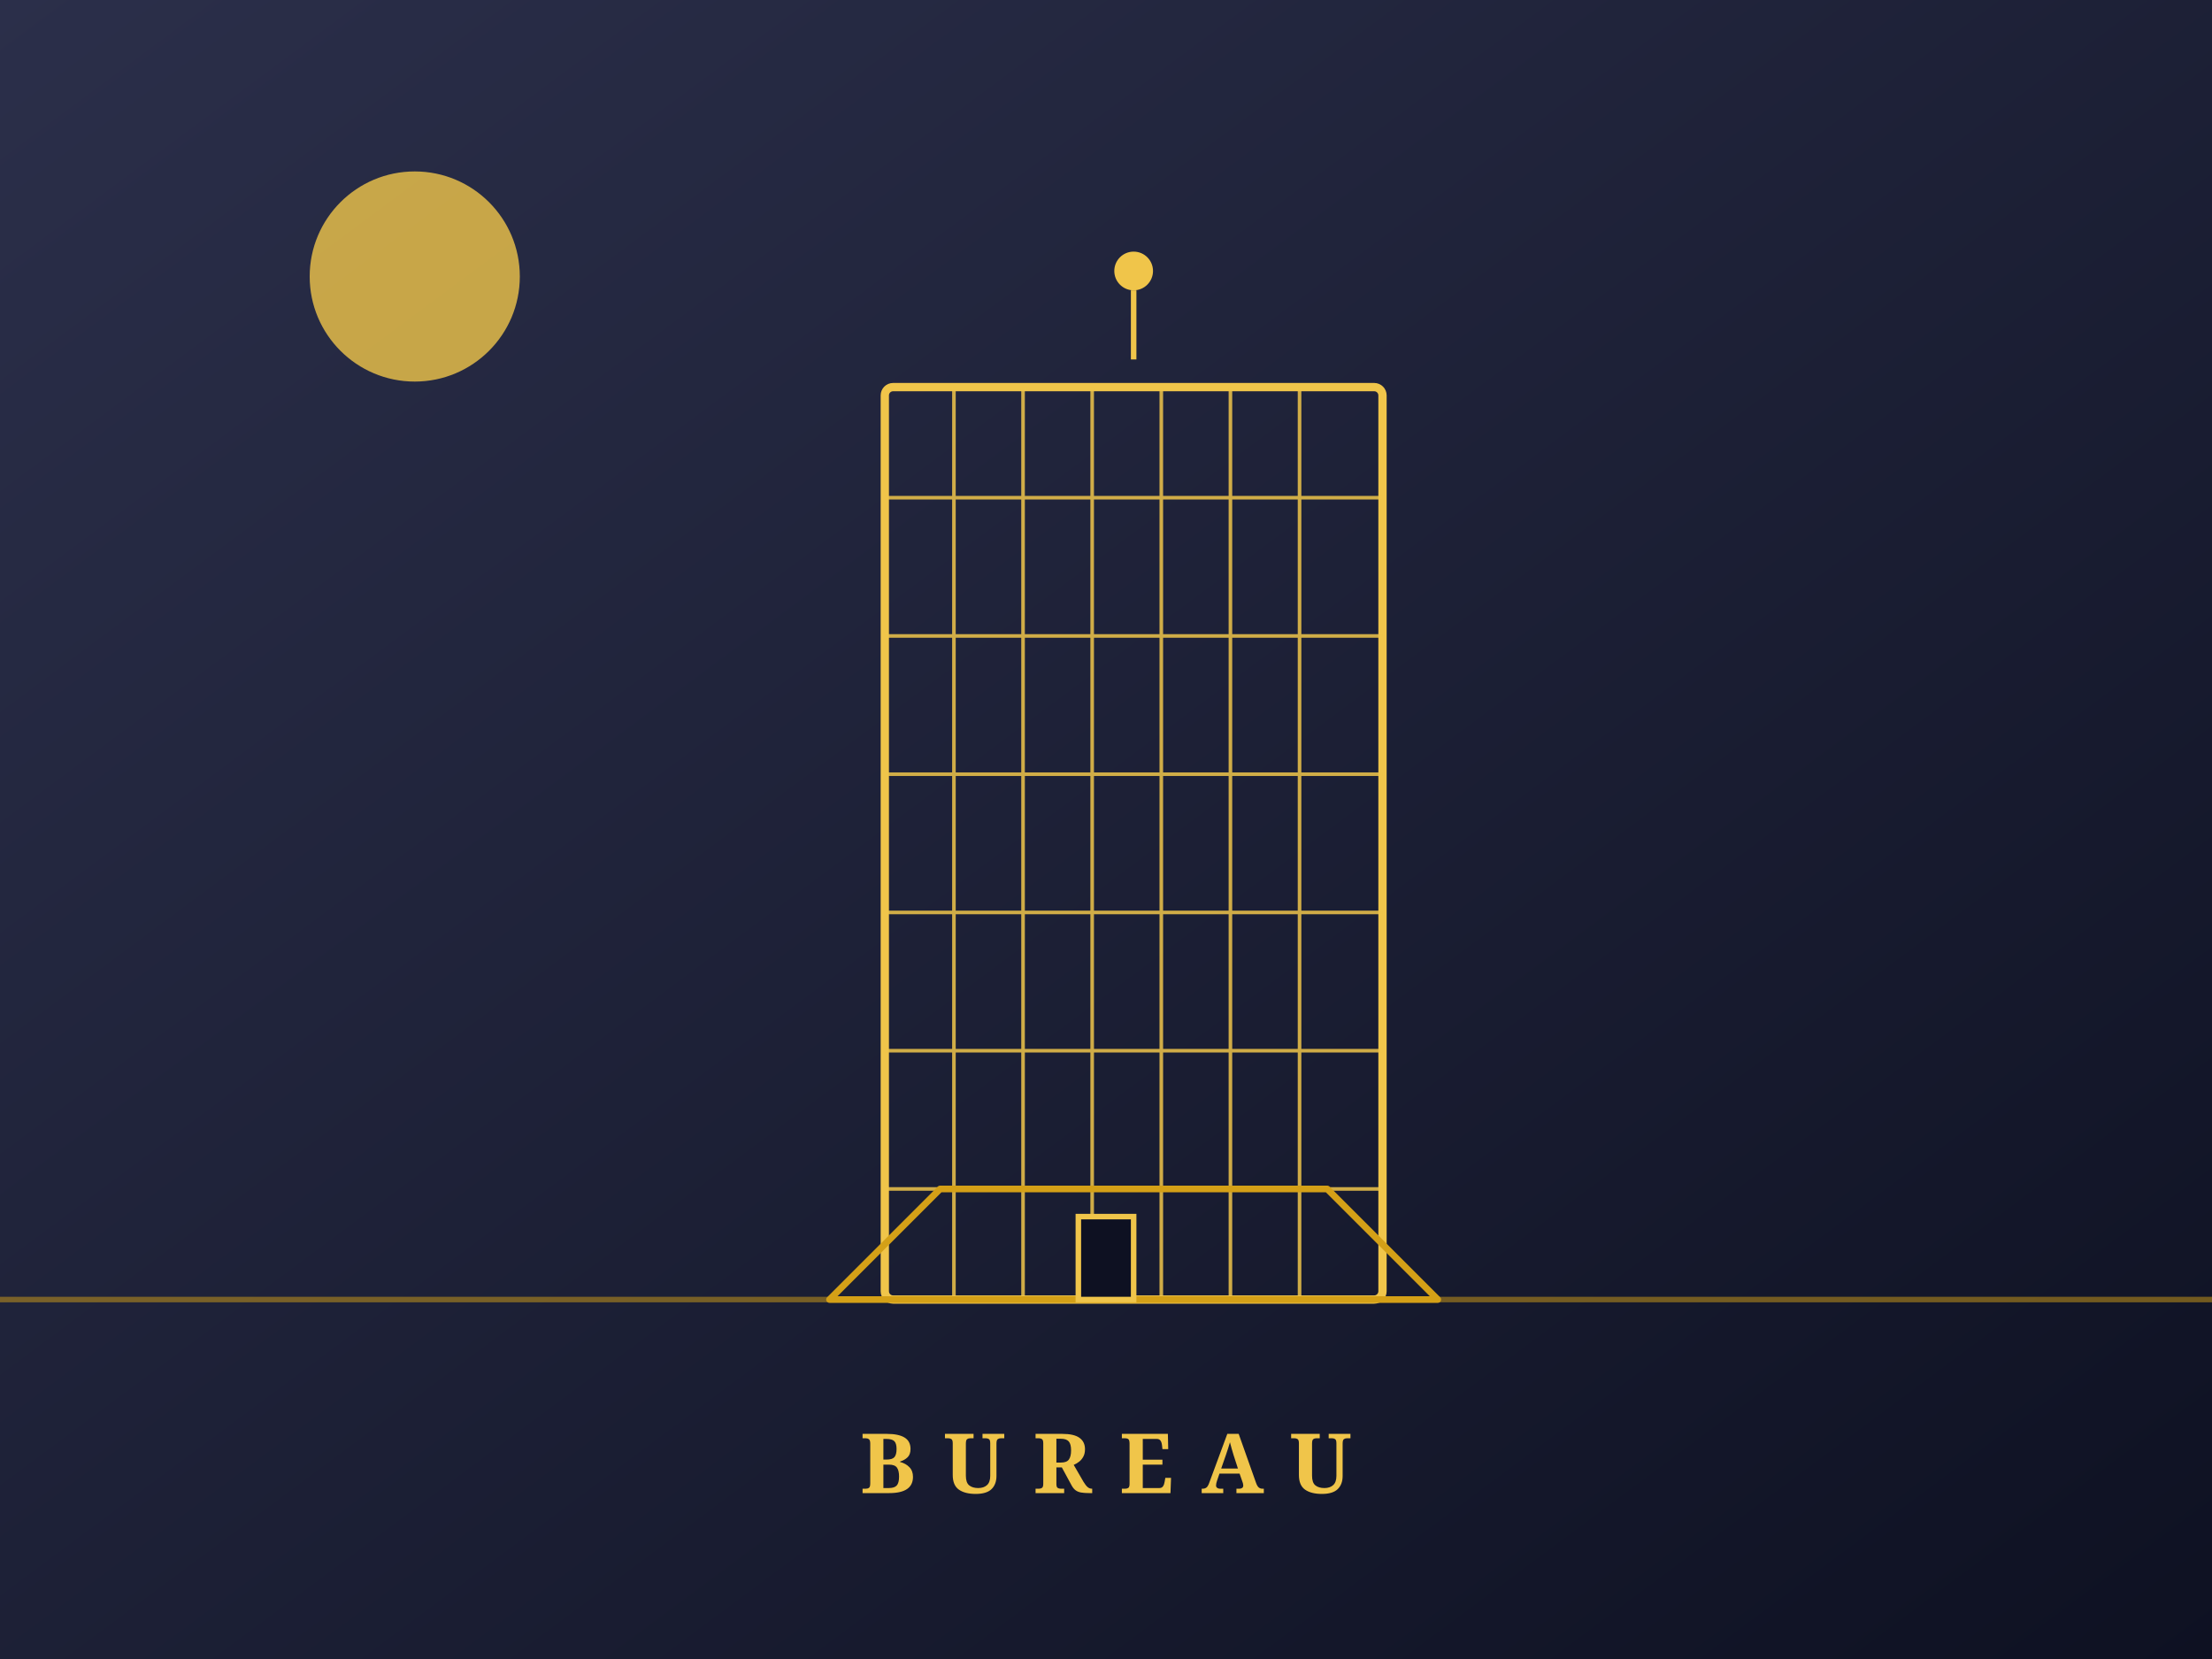
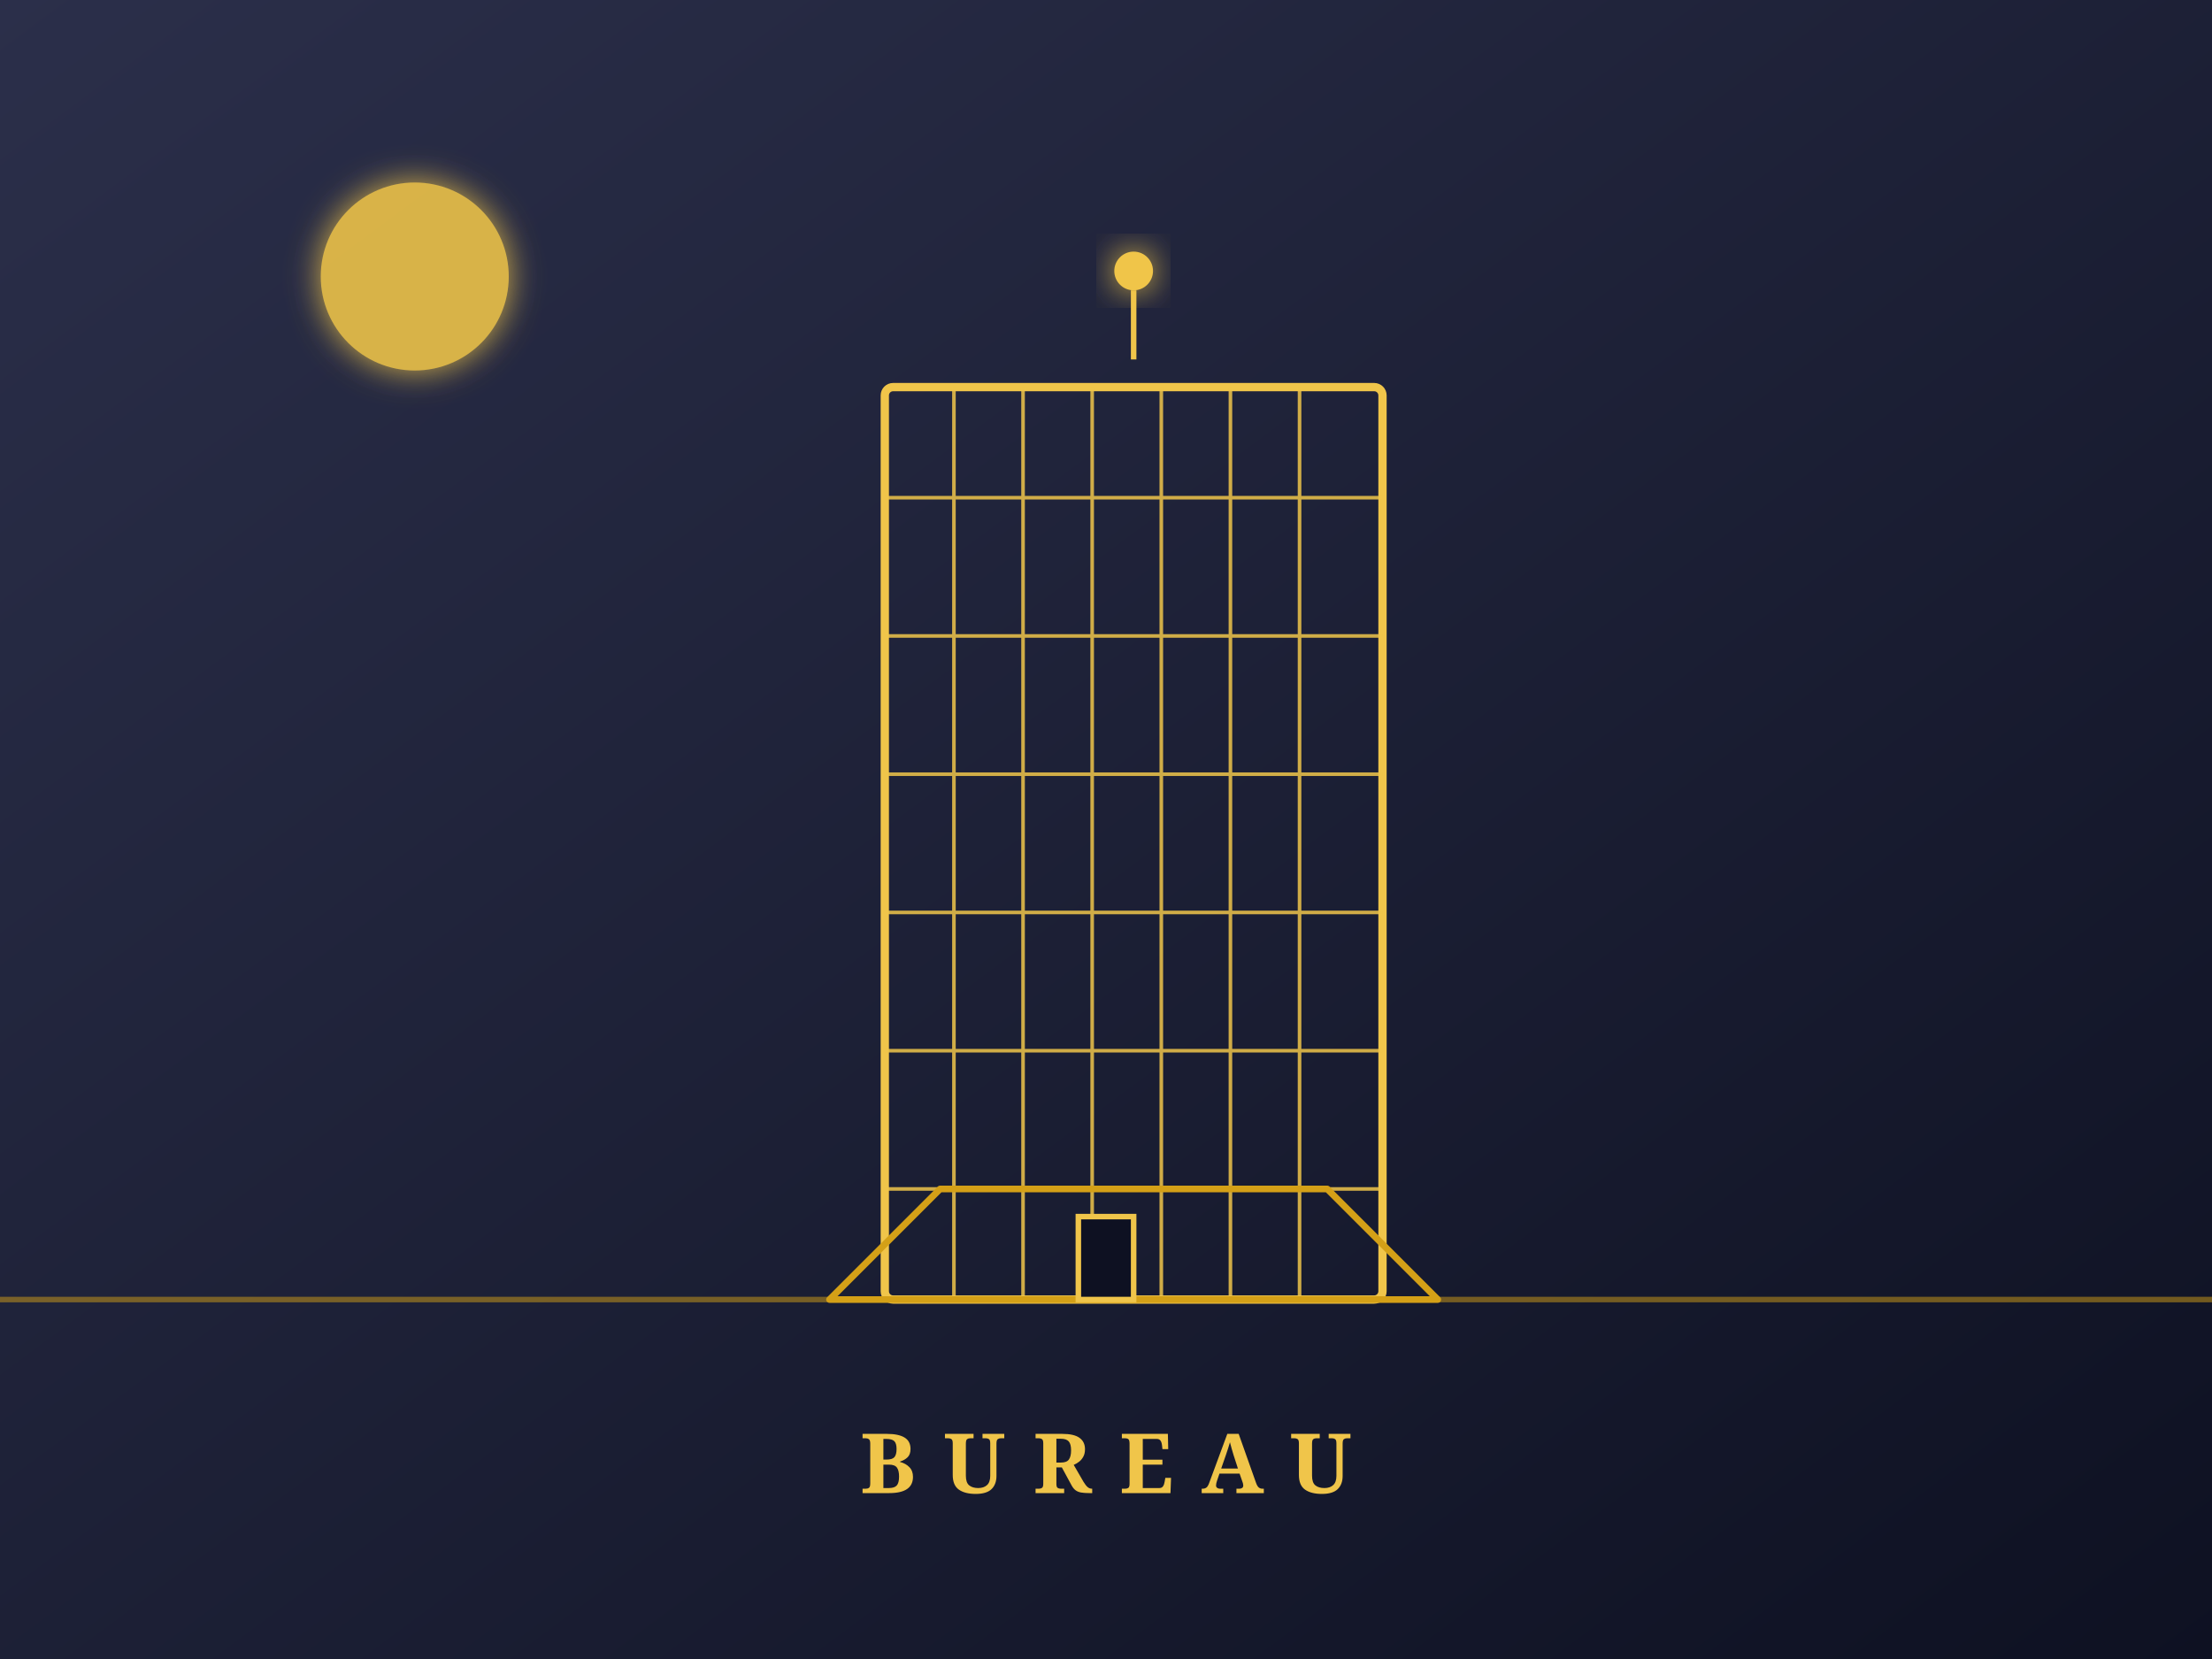
<svg xmlns="http://www.w3.org/2000/svg" viewBox="0 0 800 600" width="800" height="600">
  <defs>
    <linearGradient id="bg" x1="0" y1="0" x2="1" y2="1">
      <stop offset="0" stop-color="#2B2F4A" />
      <stop offset="1" stop-color="#0E1122" />
    </linearGradient>
+     <filter id="glow" x="-60%" y="-60%" width="220%" height="220%">
+       <feGaussianBlur stdDeviation="6" result="blur" />
+       <feMerge>
+         <feMergeNode in="blur" />
+         <feMergeNode in="SourceGraphic" />
+       </feMerge>
+     </filter>
  </defs>
  <style>
- @keyframes sunPulse{0%,100%{opacity:.8}50%{opacity:.45}}
- @keyframes beacon{0%,100%{opacity:1;fill:#F0C54A}50%{opacity:.35;fill:#D4A017}}
- .sun{animation:sunPulse 4s ease-in-out infinite}
- .beacon{animation:beacon 1.4s ease-in-out infinite}
+ @keyframes sunPulse{0%,100%{opacity:.88}50%{opacity:.6}}
+ @keyframes beacon{0%,100%{opacity:1}50%{opacity:.5}}
+ .sun{animation:sunPulse 5s cubic-bezier(.45,0,.55,1) infinite;filter:url(#glow)}
+ .beacon{animation:beacon 1.8s ease-in-out infinite;filter:url(#glow)}
@media (prefers-reduced-motion: reduce){.sun,.beacon{animation:none}}
</style>
  <rect width="800" height="600" fill="url(#bg)" />
-   <circle class="sun" cx="150" cy="100" r="38" fill="#F0C54A" opacity=".8" />
+   <circle class="sun" cx="150" cy="100" r="34" fill="#F0C54A" opacity=".88" />
  <line x1="0" y1="470" x2="800" y2="470" stroke="#D4A017" stroke-width="2" opacity=".5" />
  <rect x="320" y="140" width="180" height="330" rx="3" fill="none" stroke="#F0C54A" stroke-width="3" />
  <g stroke="#F0C54A" stroke-width="1.3" opacity=".85">
    <line x1="345" y1="140" x2="345" y2="470" />
    <line x1="370" y1="140" x2="370" y2="470" />
    <line x1="395" y1="140" x2="395" y2="470" />
    <line x1="420" y1="140" x2="420" y2="470" />
    <line x1="445" y1="140" x2="445" y2="470" />
    <line x1="470" y1="140" x2="470" y2="470" />
    <line x1="320" y1="180" x2="500" y2="180" />
    <line x1="320" y1="230" x2="500" y2="230" />
    <line x1="320" y1="280" x2="500" y2="280" />
    <line x1="320" y1="330" x2="500" y2="330" />
    <line x1="320" y1="380" x2="500" y2="380" />
    <line x1="320" y1="430" x2="500" y2="430" />
  </g>
  <path d="M300 470 L340 430 L480 430 L520 470 Z" fill="none" stroke="#D4A017" stroke-width="2.4" stroke-linejoin="round" />
  <rect x="390" y="440" width="20" height="30" fill="#0E1122" stroke="#F0C54A" stroke-width="2" />
  <line x1="410" y1="130" x2="410" y2="105" stroke="#F0C54A" stroke-width="2" />
  <circle class="beacon" cx="410" cy="98" r="6" fill="#F0C54A" stroke="#F0C54A" stroke-width="2" />
  <text x="400" y="540" text-anchor="middle" font-family="Georgia, 'Fraunces', serif" font-size="30" letter-spacing="10" fill="#F0C54A" font-weight="600">BUREAU</text>
</svg>
